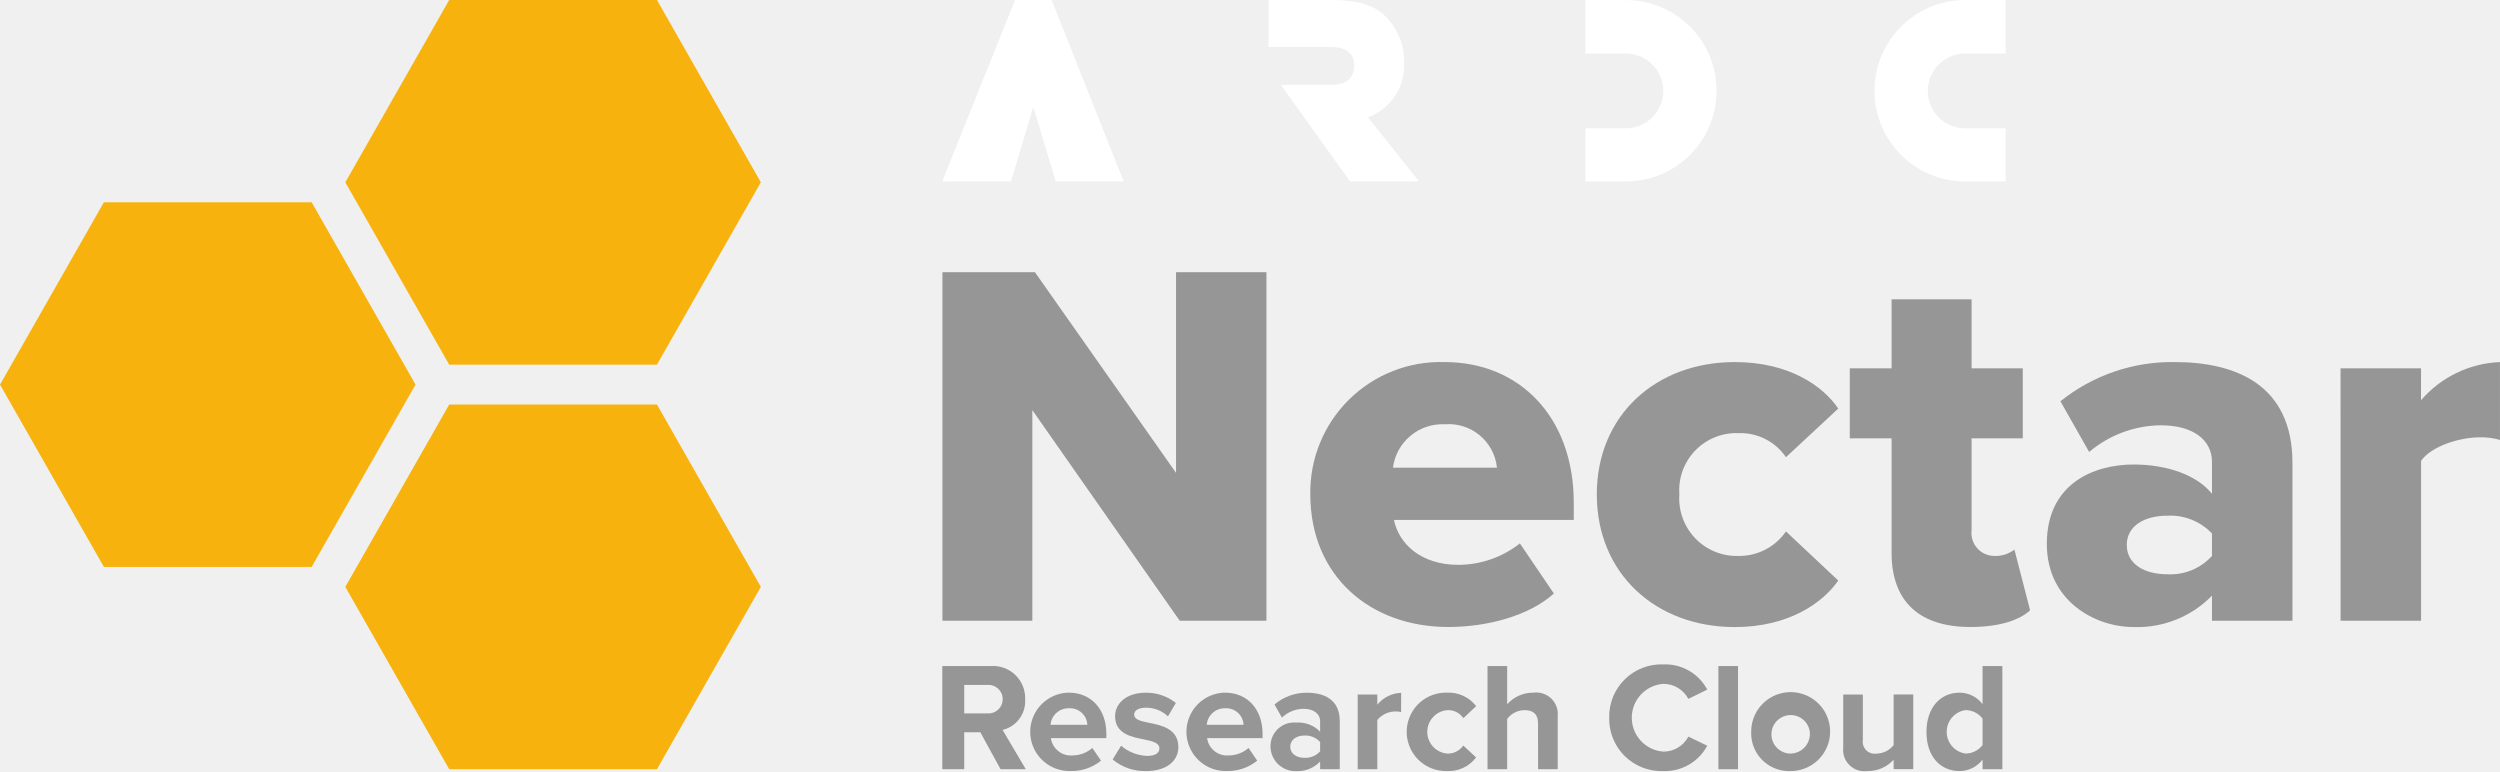
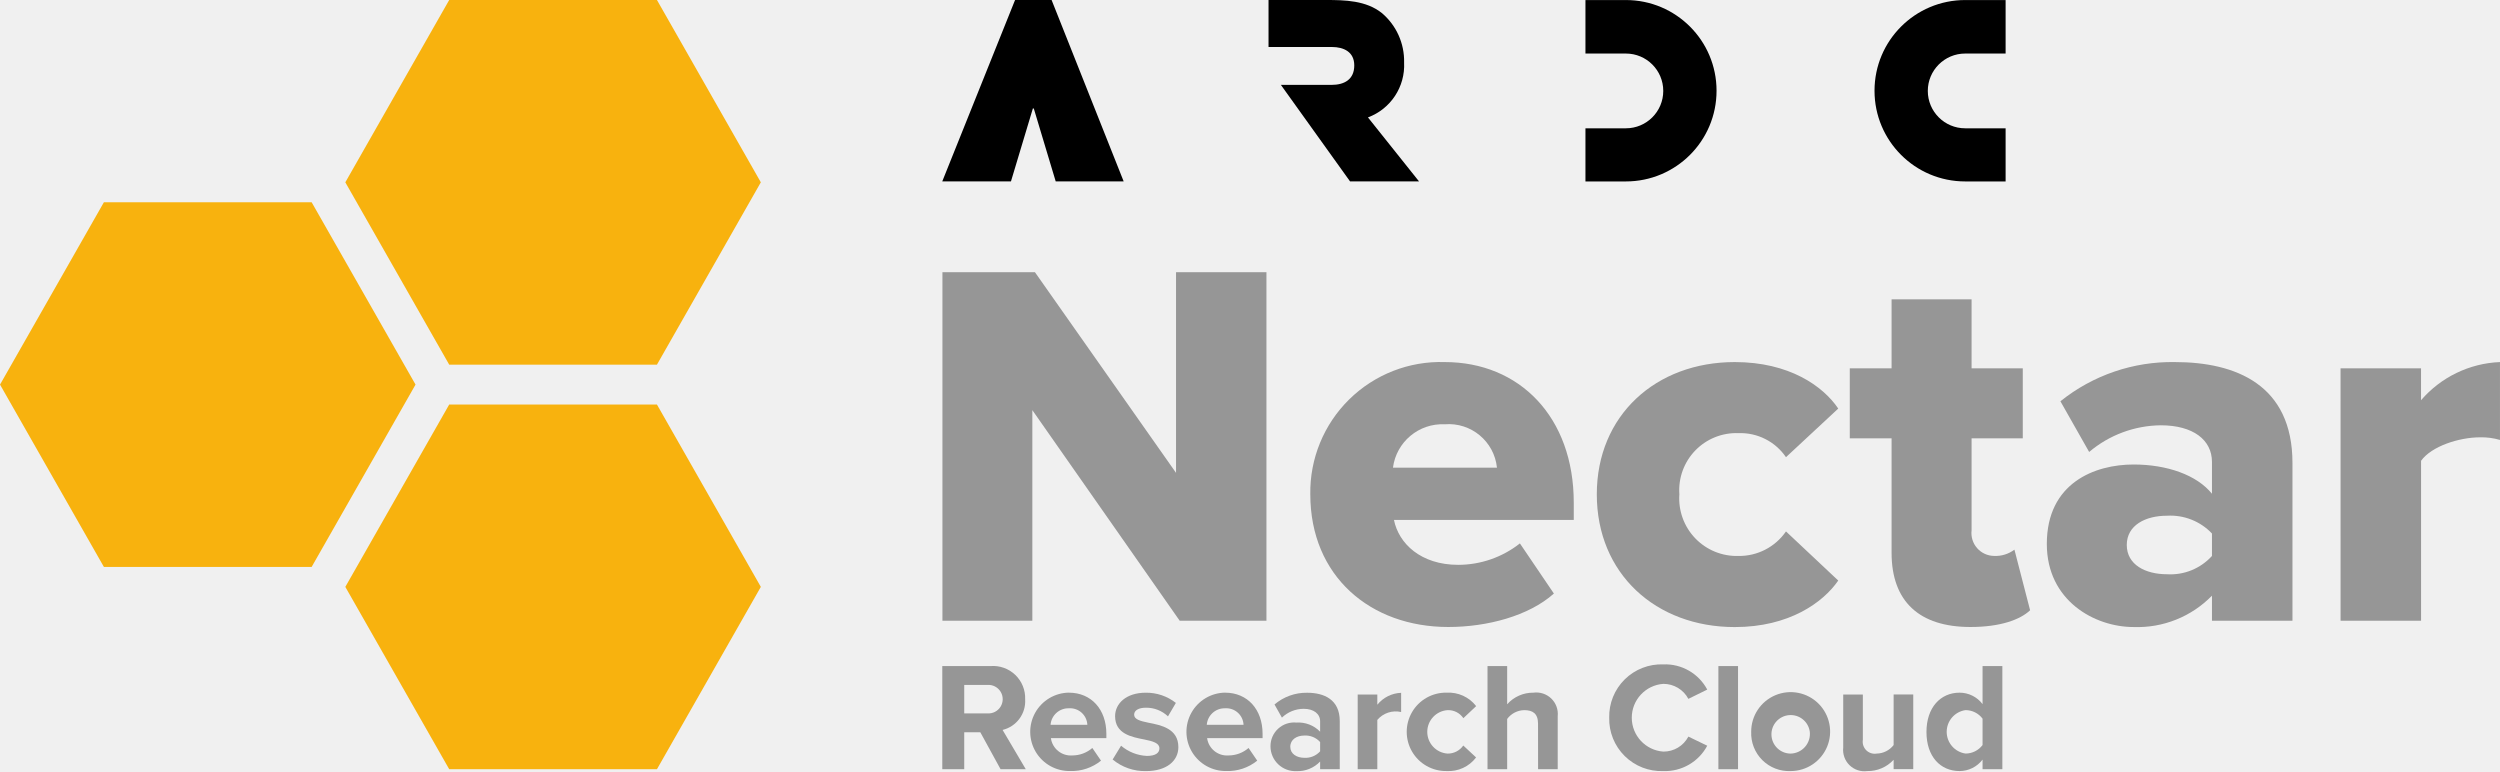
<svg xmlns="http://www.w3.org/2000/svg" width="82.679mm" height="25.507mm" viewBox="0 0 234.364 72.305" version="1.1" id="svg66">
  <defs id="defs70" />
-   <g id="g12" transform="translate(-17.02279,-17.008)" style="fill:#ffffff">
-     <polygon style="fill:#ffffff" points="113.907,27.174 113.934,27.174 115.99,34.015 117.65,34.015 122.362,34.015 115.605,17.008 112.18,17.008 105.354,34.015 110.02,34.015 111.795,34.015 113.85,27.174 " id="polygon4" />
-     <path style="fill:#ffffff" d="m 177.943,25.512 a 8.5,8.5 0 0 0 -8.5,-8.5 h -3.79 v 5.016 h 3.79 a 3.504,3.504 0 0 1 0,7.008 h -3.79 v 4.982 h 3.79 a 8.5,8.5 0 0 0 8.5,-8.5" id="path6" />
-     <path style="fill:#ffffff" d="m 192.752,25.512 a 8.5,8.5 0 0 1 8.5,-8.5 h 3.79 v 5.016 h -3.79 a 3.504,3.504 0 0 0 0,7.008 h 3.79 v 4.982 h -3.79 a 8.5,8.5 0 0 1 -8.5,-8.5" id="path8" />
-     <path style="fill:#ffffff" d="m 148.652,22.869 a 5.892,5.892 0 0 0 -2.092,-4.643 c -1.471,-1.172 -3.448,-1.218 -5.24,-1.218 h -5.378 v 4.406 h 5.938 c 1.12,0 2.1,0.465 2.1,1.724 0,1.31 -0.914,1.828 -2.137,1.828 H 137.1 l 6.485,9.049 h 6.466 l -4.788,-6 a 5.209,5.209 0 0 0 3.389,-5.142" id="path10" />
+   <g id="g12" transform="translate(-17.02279,-17.008)" style="fill:#000000">
+     <polygon style="fill:#000000" points="113.907,27.174 113.934,27.174 115.99,34.015 117.65,34.015 122.362,34.015 115.605,17.008 112.18,17.008 105.354,34.015 110.02,34.015 111.795,34.015 113.85,27.174 " id="polygon4" />
+     <path style="fill:#000000" d="m 177.943,25.512 a 8.5,8.5 0 0 0 -8.5,-8.5 h -3.79 v 5.016 h 3.79 a 3.504,3.504 0 0 1 0,7.008 h -3.79 v 4.982 h 3.79 a 8.5,8.5 0 0 0 8.5,-8.5" id="path6" />
+     <path style="fill:#000000" d="m 192.752,25.512 a 8.5,8.5 0 0 1 8.5,-8.5 h 3.79 v 5.016 h -3.79 a 3.504,3.504 0 0 0 0,7.008 h 3.79 v 4.982 h -3.79 a 8.5,8.5 0 0 1 -8.5,-8.5" id="path8" />
+     <path style="fill:#000000" d="m 148.652,22.869 a 5.892,5.892 0 0 0 -2.092,-4.643 c -1.471,-1.172 -3.448,-1.218 -5.24,-1.218 h -5.378 v 4.406 h 5.938 c 1.12,0 2.1,0.465 2.1,1.724 0,1.31 -0.914,1.828 -2.137,1.828 H 137.1 l 6.485,9.049 h 6.466 l -4.788,-6 a 5.209,5.209 0 0 0 3.389,-5.142" id="path10" />
  </g>
  <g id="g26" transform="translate(-17.02279,-17.008)">
    <path style="fill:#969696" d="M 113.8,55.458 V 75.2 h -8.43 V 42.524 h 8.672 l 13.229,18.814 V 42.524 h 8.476 V 75.2 h -8.133 z" id="path14" />
    <path style="fill:#969696" d="m 152.457,50.951 c 7.007,0 12.1,5.144 12.1,13.179 v 1.618 H 147.7 c 0.441,2.2 2.5,4.213 6.027,4.213 a 9.363,9.363 0 0 0 5.781,-2.009 l 3.185,4.7 c -2.352,2.107 -6.272,3.136 -9.9,3.136 -7.3,0 -12.935,-4.753 -12.935,-12.445 a 12.213,12.213 0 0 1 12.599,-12.392 z m -4.85,9.9 h 9.75 a 4.549,4.549 0 0 0 -4.9,-4.067 4.675,4.675 0 0 0 -4.85,4.064 z" id="path16" />
    <path style="fill:#969696" d="m 179.652,50.951 c 5.1,0 8.28,2.254 9.7,4.36 l -4.9,4.557 a 5.172,5.172 0 0 0 -4.459,-2.254 5.351,5.351 0 0 0 -5.536,5.733 5.392,5.392 0 0 0 5.536,5.781 5.324,5.324 0 0 0 4.459,-2.3 l 4.9,4.606 c -1.421,2.058 -4.606,4.361 -9.7,4.361 -7.4,0 -12.935,-5 -12.935,-12.445 0,-7.402 5.536,-12.399 12.935,-12.399 z" id="path18" />
    <path style="fill:#969696" d="M 194.352,68.834 V 58.1 h -3.919 v -6.561 h 3.919 v -6.468 h 7.5 v 6.468 h 4.8 V 58.1 h -4.8 v 8.624 a 2.145,2.145 0 0 0 2.107,2.4 2.932,2.932 0 0 0 1.91,-0.588 l 1.47,5.684 c -0.931,0.882 -2.792,1.568 -5.585,1.568 -4.805,0.004 -7.402,-2.397 -7.402,-6.954 z" id="path20" />
    <path style="fill:#969696" d="m 224.387,72.852 a 9.771,9.771 0 0 1 -7.349,2.94 c -3.626,0 -8.133,-2.45 -8.133,-7.791 0,-5.732 4.507,-7.447 8.133,-7.447 3.136,0 5.929,0.98 7.349,2.743 v -2.988 c 0,-2.058 -1.763,-3.43 -4.8,-3.43 a 10.557,10.557 0 0 0 -6.713,2.5 l -2.694,-4.752 a 16.682,16.682 0 0 1 10.73,-3.675 c 5.683,0 11.024,2.107 11.024,9.456 V 75.2 h -7.546 z m 0,-5.83 a 5.377,5.377 0 0 0 -4.213,-1.666 c -2.009,0 -3.773,0.881 -3.773,2.743 0,1.862 1.764,2.744 3.773,2.744 a 5.249,5.249 0 0 0 4.213,-1.715 z" id="path22" />
    <path style="fill:#969696" d="m 236.442,51.539 h 7.546 v 2.988 a 10.314,10.314 0 0 1 7.4,-3.576 v 7.3 a 6.107,6.107 0 0 0 -1.862,-0.245 c -1.96,0 -4.557,0.833 -5.536,2.2 V 75.2 h -7.546 z" id="path24" />
  </g>
  <g id="g36" transform="translate(-17.02279,-17.008)">
    <g id="g32">
      <polygon style="fill:#f8b20e" points="88.346,34.1 78.608,17.008 59.131,17.008 49.392,34.1 59.131,51.192 78.608,51.192 " id="polygon28" />
      <polygon style="fill:#f8b20e" points="88.346,72.027 78.608,54.934 59.131,54.934 49.392,72.027 59.131,89.119 78.608,89.119 " id="polygon30" />
    </g>
    <polygon style="fill:#f8b20e" points="55.975,53.063 46.236,35.971 26.759,35.971 17.021,53.063 26.759,70.155 46.236,70.155 " id="polygon34" />
  </g>
  <g id="g64" transform="translate(-17.02279,-17.008)">
    <path style="fill:#969696" d="m 108.922,85.656 h -1.507 v 3.464 h -2.058 v -9.669 h 4.522 a 3.011,3.011 0 0 1 3.247,3.117 2.774,2.774 0 0 1 -2.116,2.87 l 2.174,3.682 h -2.363 z m 0.652,-4.436 h -2.159 v 2.667 h 2.159 a 1.338,1.338 0 1 0 0,-2.667 z" id="path38" />
    <path style="fill:#969696" d="m 117.232,81.945 c 2.087,0 3.507,1.565 3.507,3.856 v 0.406 h -5.2 a 1.888,1.888 0 0 0 2.015,1.623 2.863,2.863 0 0 0 1.87,-0.7 l 0.813,1.189 a 4.366,4.366 0 0 1 -2.885,0.971 3.675,3.675 0 1 1 -0.116,-7.349 z m -1.725,3.015 h 3.449 a 1.621,1.621 0 0 0 -1.724,-1.551 1.682,1.682 0 0 0 -1.725,1.551 z" id="path40" />
    <path style="fill:#969696" d="m 122.118,86.917 a 4.011,4.011 0 0 0 2.421,0.957 c 0.8,0 1.174,-0.276 1.174,-0.711 0,-0.493 -0.608,-0.666 -1.4,-0.826 -1.2,-0.232 -2.755,-0.522 -2.755,-2.189 0,-1.174 1.029,-2.2 2.87,-2.2 a 4.478,4.478 0 0 1 2.827,0.956 l -0.739,1.262 a 2.953,2.953 0 0 0 -2.073,-0.812 c -0.667,0 -1.1,0.246 -1.1,0.652 0,0.435 0.551,0.595 1.334,0.754 1.2,0.232 2.812,0.551 2.812,2.29 0,1.276 -1.087,2.247 -3.03,2.247 a 4.717,4.717 0 0 1 -3.131,-1.087 z" id="path42" />
    <path style="fill:#969696" d="m 131.876,81.945 c 2.087,0 3.508,1.565 3.508,3.856 v 0.406 h -5.2 a 1.886,1.886 0 0 0 2.016,1.623 2.865,2.865 0 0 0 1.87,-0.7 l 0.812,1.189 a 4.365,4.365 0 0 1 -2.885,0.971 3.675,3.675 0 1 1 -0.116,-7.349 z m -1.724,3.015 h 3.448 a 1.621,1.621 0 0 0 -1.725,-1.551 1.681,1.681 0 0 0 -1.723,1.551 z" id="path44" />
    <path style="fill:#969696" d="m 140.779,88.4 a 2.9,2.9 0 0 1 -2.218,0.9 2.333,2.333 0 0 1 -2.436,-2.319 2.218,2.218 0 0 1 2.436,-2.233 2.829,2.829 0 0 1 2.218,0.856 v -0.971 c 0,-0.711 -0.61,-1.175 -1.538,-1.175 a 2.952,2.952 0 0 0 -2.044,0.826 l -0.695,-1.232 a 4.6,4.6 0 0 1 3.059,-1.1 c 1.594,0 3.058,0.638 3.058,2.653 v 4.515 h -1.84 z m 0,-1.827 A 1.843,1.843 0 0 0 139.3,85.964 c -0.725,0 -1.319,0.377 -1.319,1.058 0,0.652 0.594,1.029 1.319,1.029 a 1.843,1.843 0 0 0 1.479,-0.608 z" id="path46" />
    <path style="fill:#969696" d="m 144.3,82.119 h 1.841 v 0.956 a 3,3 0 0 1 2.232,-1.116 v 1.8 a 2.261,2.261 0 0 0 -2.232,0.739 V 89.12 H 144.3 Z" id="path48" />
    <path style="fill:#969696" d="m 152.639,81.945 a 3.255,3.255 0 0 1 2.768,1.261 l -1.2,1.13 a 1.7,1.7 0 0 0 -1.478,-0.753 2.041,2.041 0 0 0 0,4.073 1.766,1.766 0 0 0 1.471,-0.756 l 1.2,1.117 a 3.225,3.225 0 0 1 -2.768,1.275 3.675,3.675 0 1 1 0,-7.349 z" id="path50" />
    <path style="fill:#969696" d="m 161.208,84.858 c 0,-0.971 -0.507,-1.275 -1.3,-1.275 a 2.042,2.042 0 0 0 -1.595,0.826 v 4.711 h -1.841 v -9.669 h 1.841 v 3.581 a 3.241,3.241 0 0 1 2.465,-1.087 2.016,2.016 0 0 1 2.275,2.2 v 4.975 h -1.841 z" id="path52" />
    <path style="fill:#969696" d="m 167.88,84.293 a 4.893,4.893 0 0 1 5.073,-5 4.465,4.465 0 0 1 4.118,2.363 l -1.769,0.869 a 2.65,2.65 0 0 0 -2.349,-1.406 3.183,3.183 0 0 0 0,6.35 2.622,2.622 0 0 0 2.349,-1.406 l 1.769,0.855 a 4.492,4.492 0 0 1 -4.118,2.377 4.893,4.893 0 0 1 -5.073,-5.002 z" id="path54" />
    <path style="fill:#969696" d="m 178.116,79.451 h 1.841 v 9.669 h -1.841 z" id="path56" />
    <path style="fill:#969696" d="m 181.191,85.612 a 3.7,3.7 0 1 1 3.7,3.682 3.545,3.545 0 0 1 -3.7,-3.682 z m 5.494,0 a 1.806,1.806 0 1 0 -1.8,2.044 1.848,1.848 0 0 0 1.8,-2.044 z" id="path58" />
    <path style="fill:#969696" d="m 194.543,88.236 a 3.273,3.273 0 0 1 -2.464,1.058 2,2 0 0 1 -2.261,-2.2 v -4.975 h 1.84 v 4.247 a 1.126,1.126 0 0 0 1.29,1.29 2.059,2.059 0 0 0 1.595,-0.8 v -4.74 h 1.841 v 7 h -1.841 z" id="path60" />
    <path style="fill:#969696" d="m 202.881,88.221 a 2.717,2.717 0 0 1 -2.159,1.073 c -1.769,0 -3.1,-1.333 -3.1,-3.667 0,-2.291 1.32,-3.682 3.1,-3.682 a 2.694,2.694 0 0 1 2.159,1.073 v -3.567 h 1.856 v 9.669 h -1.856 z m 0,-3.841 a 2,2 0 0 0 -1.595,-0.8 2.057,2.057 0 0 0 0,4.073 2,2 0 0 0 1.595,-0.8 z" id="path62" />
  </g>
</svg>
